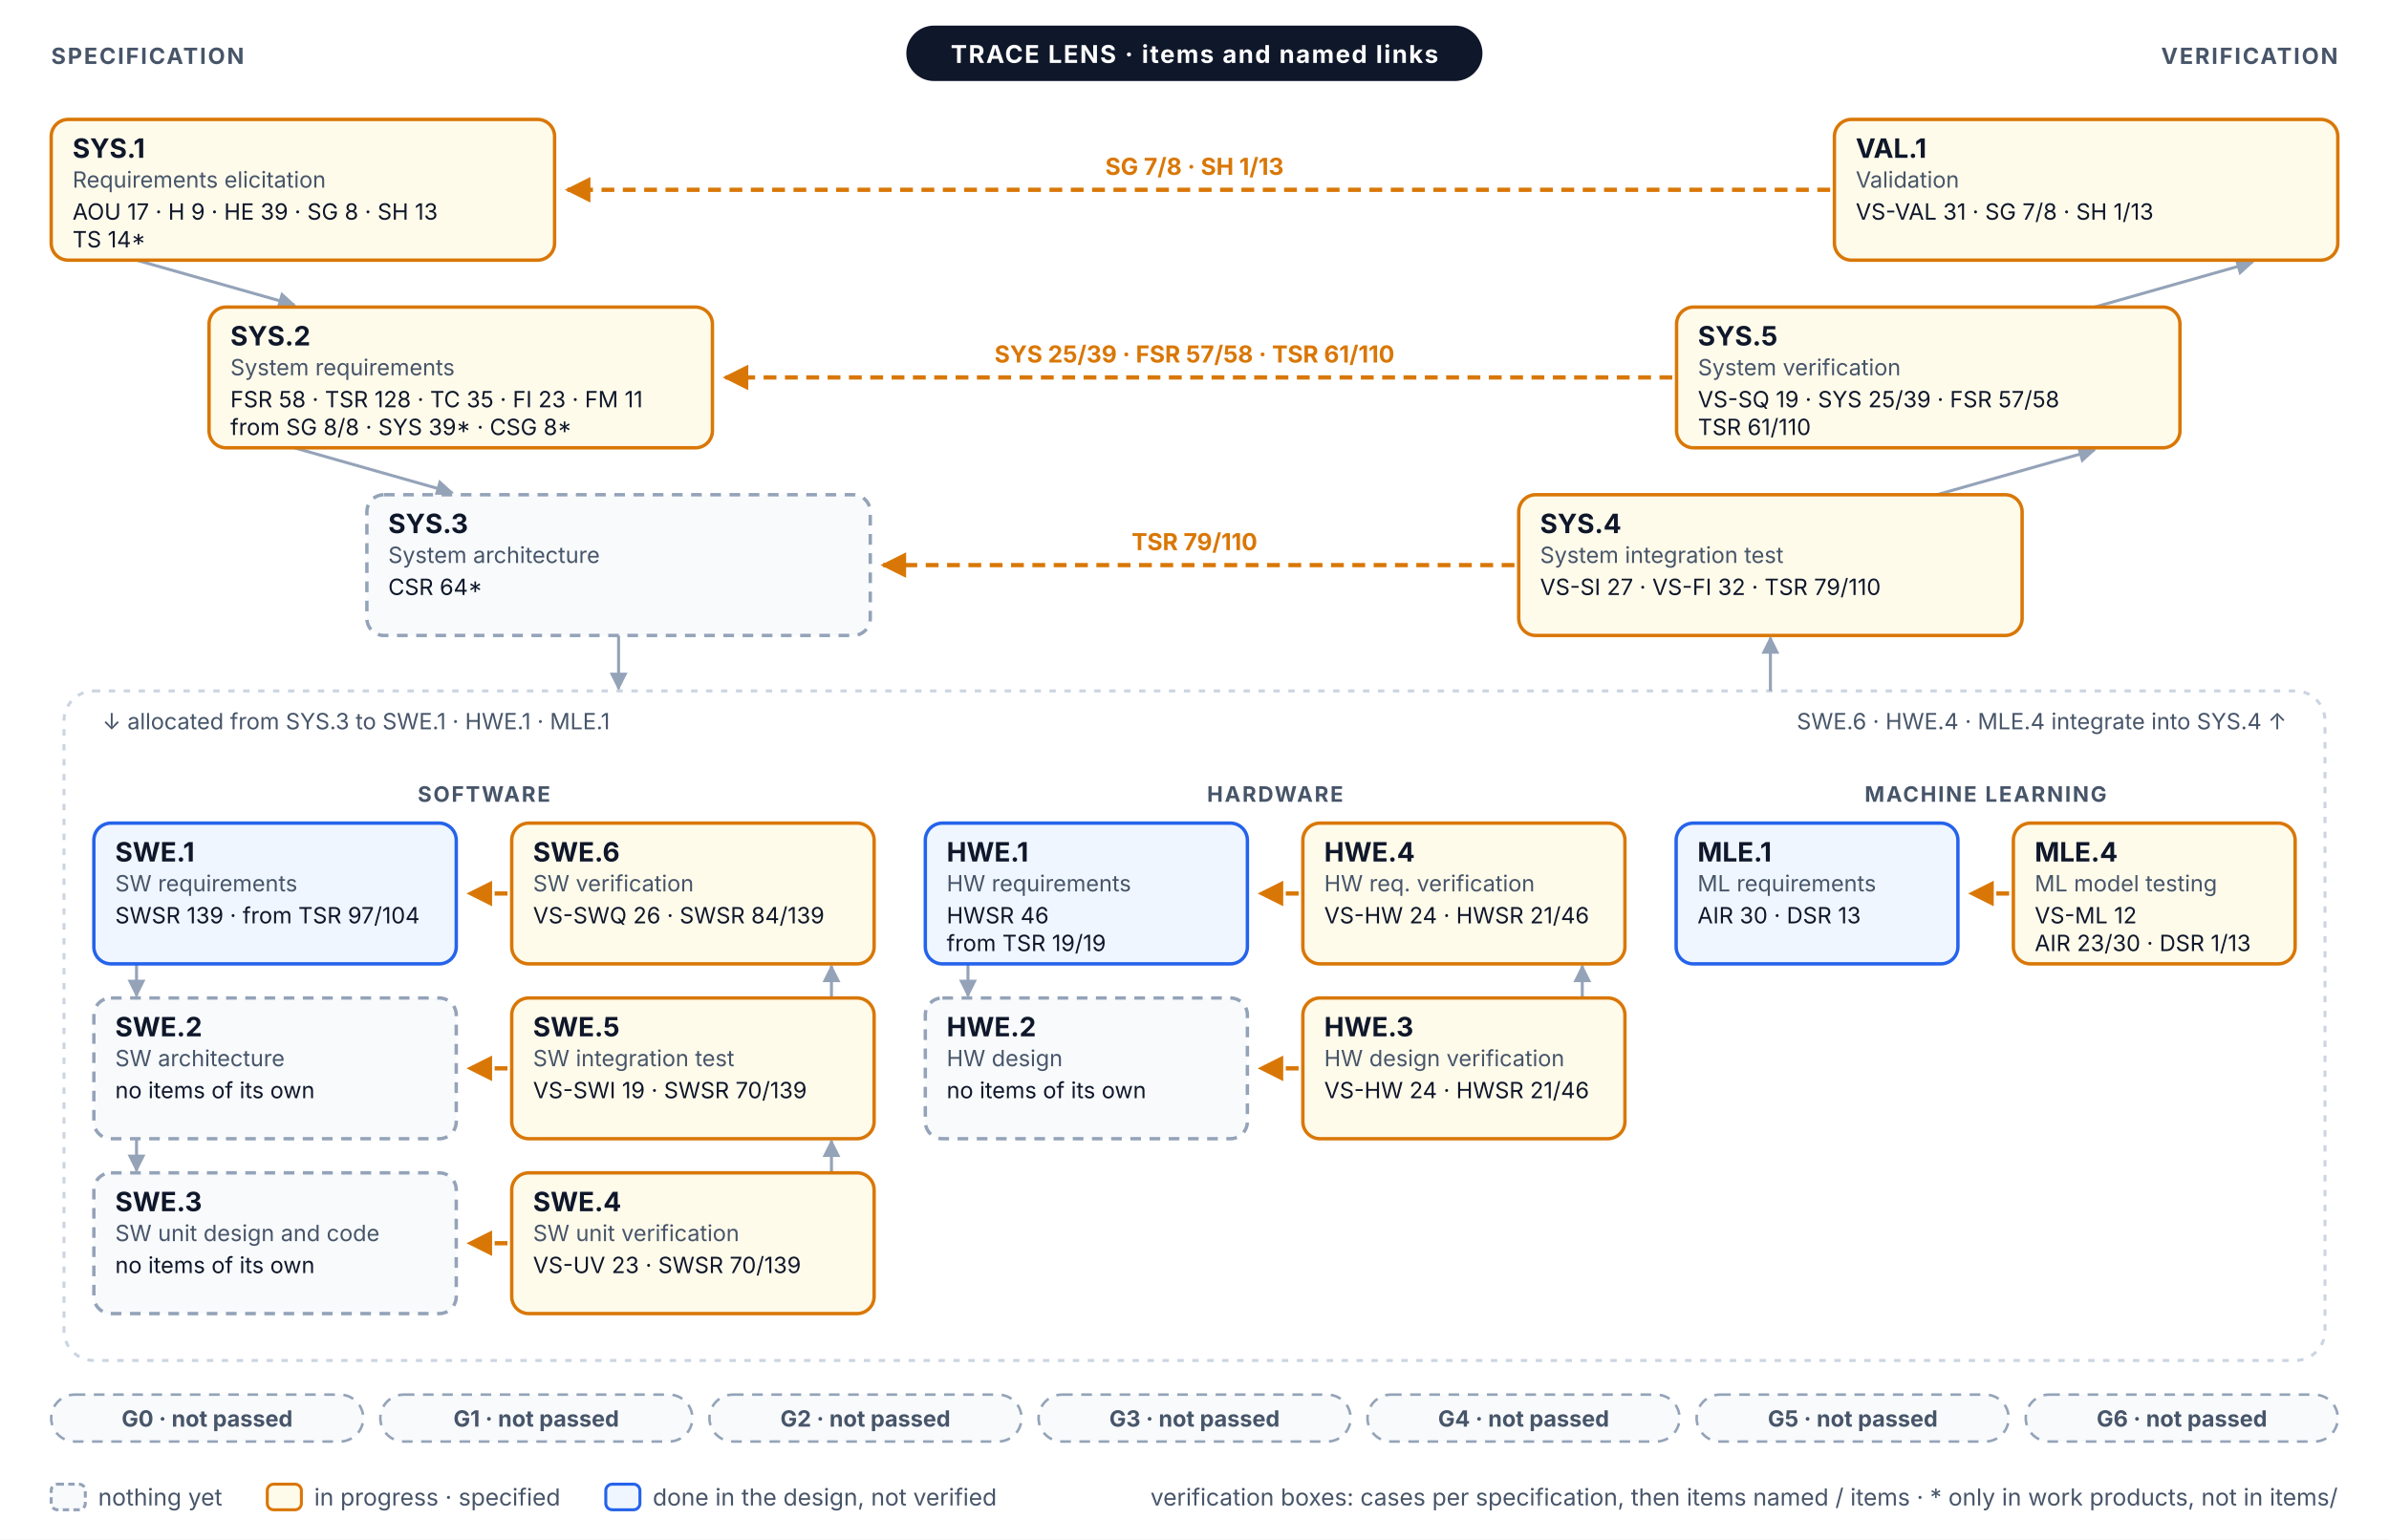
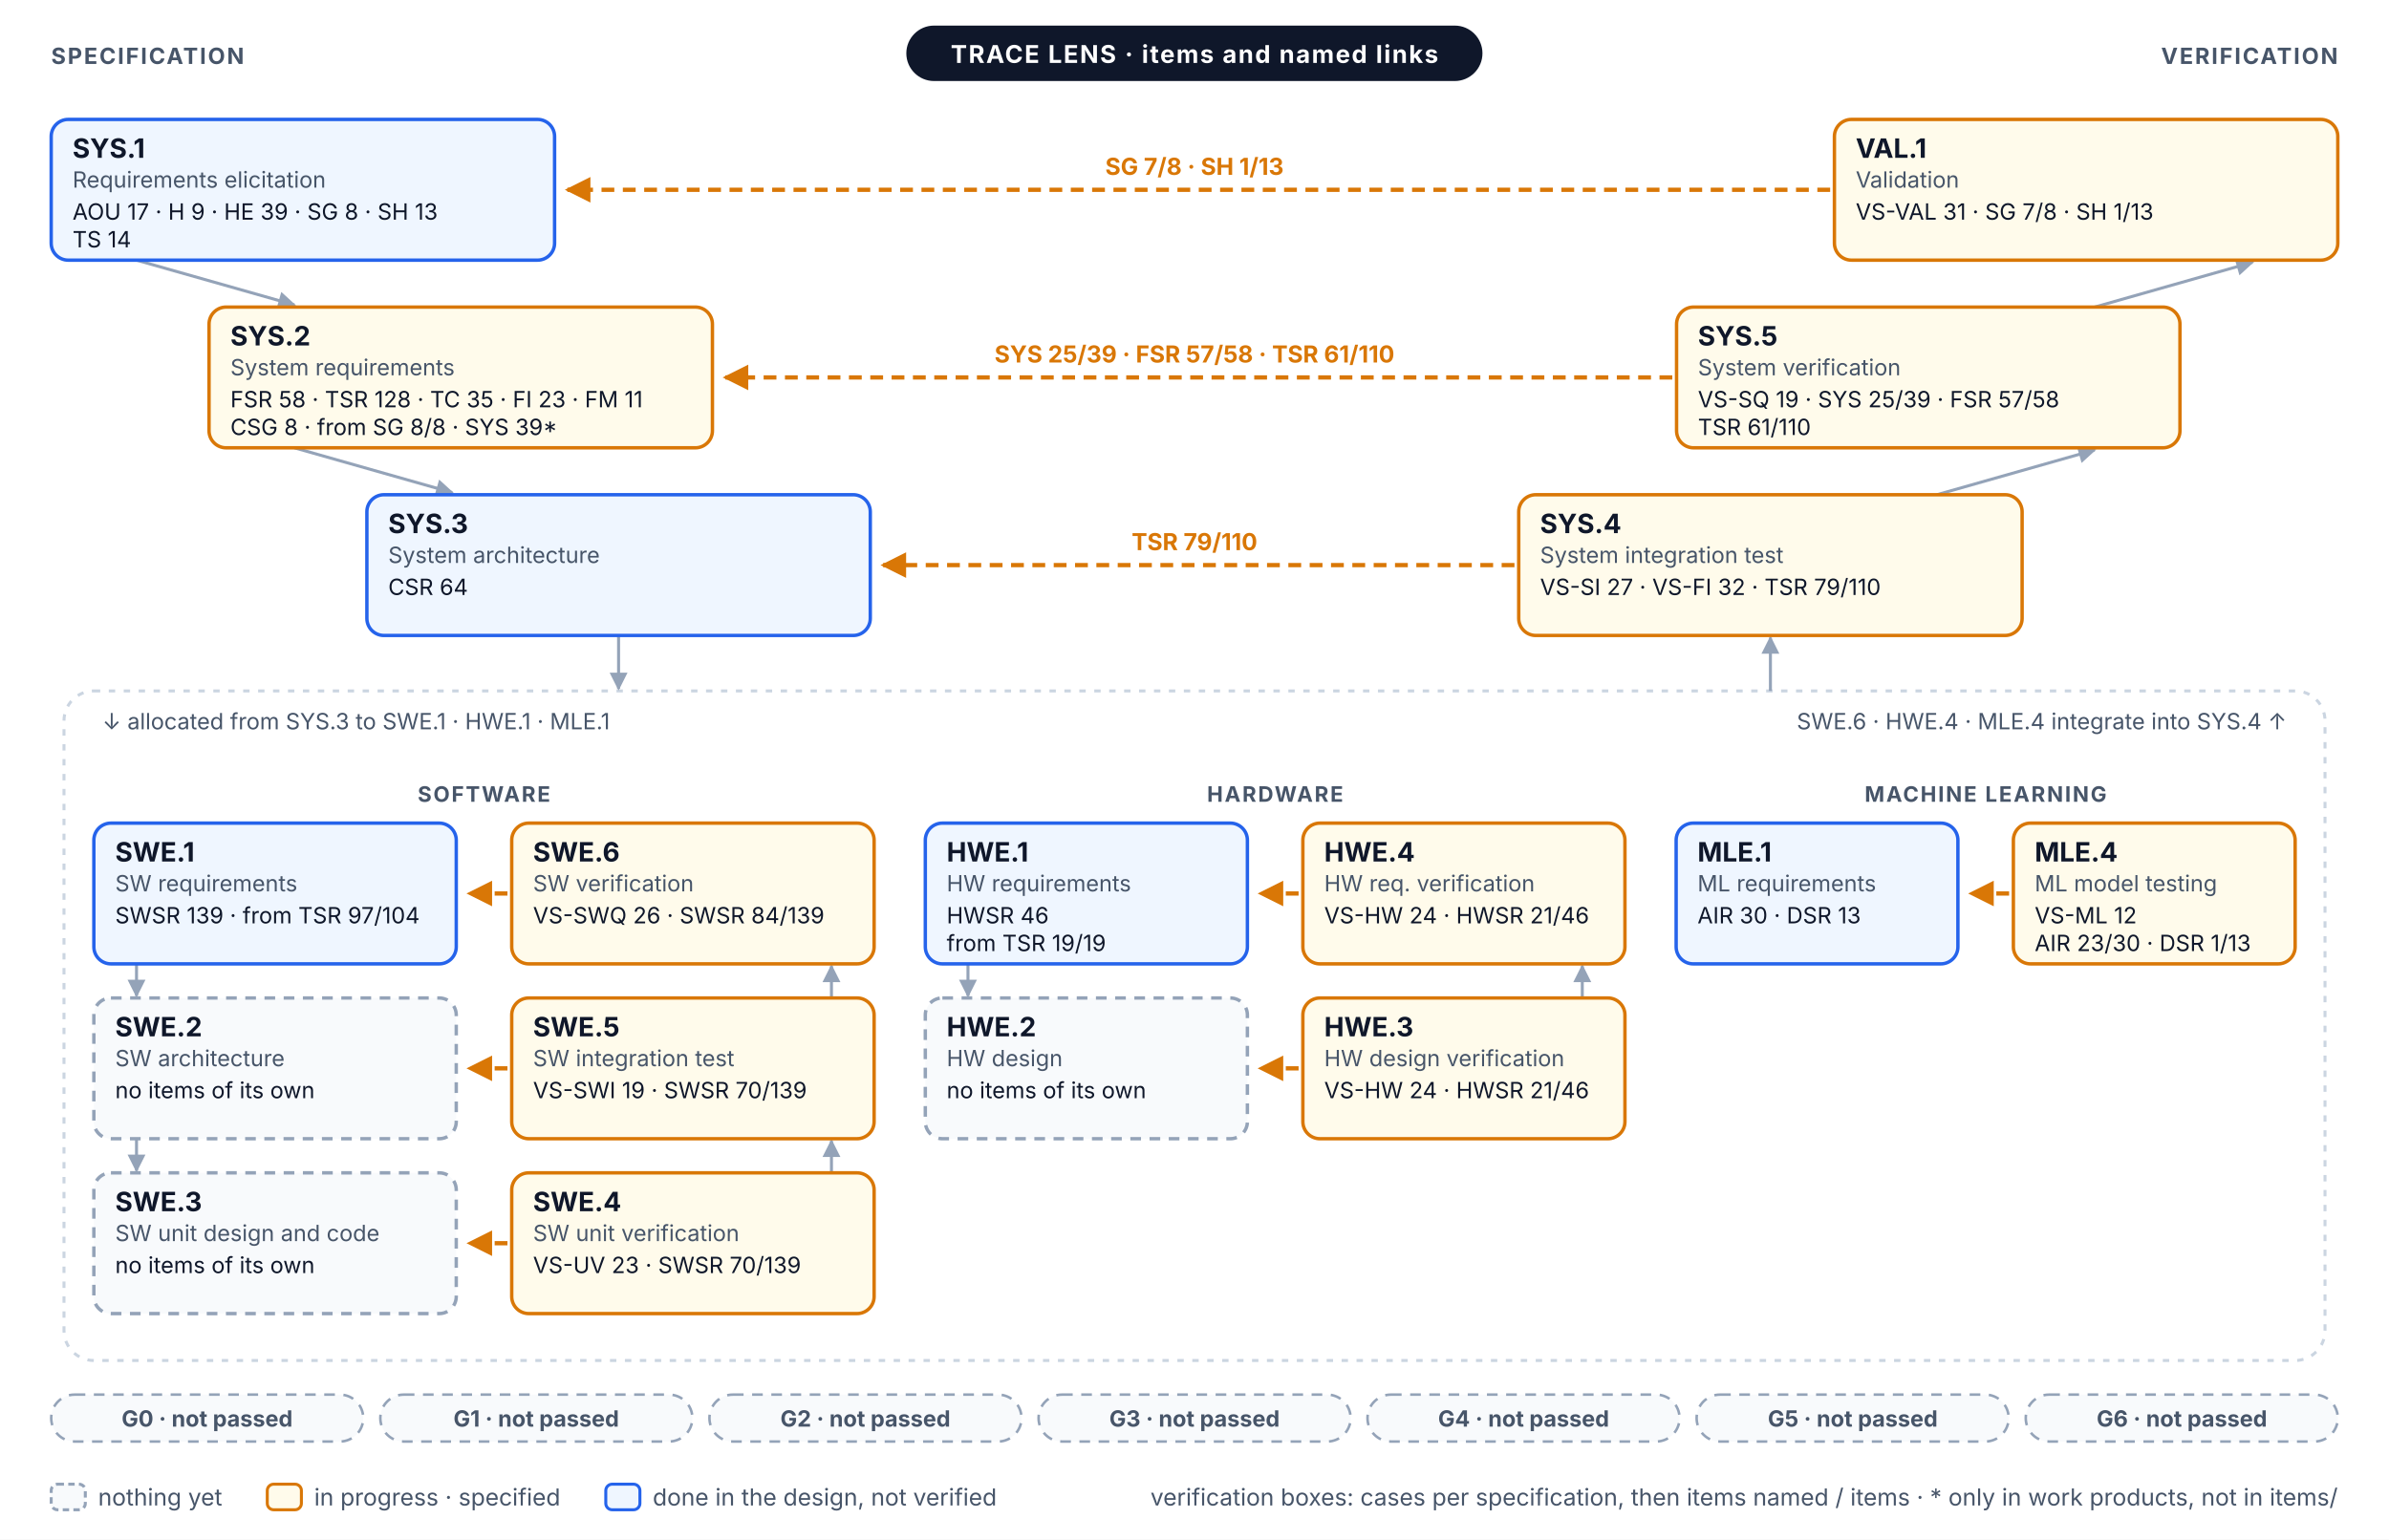
<svg xmlns="http://www.w3.org/2000/svg" width="1120" height="722" viewBox="0 0 1120 722" font-family="Inter, 'Segoe UI', Helvetica, Arial, sans-serif" role="img">
  <defs>
    <marker id="vm-a" viewBox="0 0 10 10" refX="9" refY="5" markerWidth="6" markerHeight="6" orient="auto-start-reverse">
      <path d="M0,0 L10,5 L0,10 z" fill="#94A3B8" />
    </marker>
    <marker id="vm-prog" viewBox="0 0 10 10" refX="9" refY="5" markerWidth="6" markerHeight="6" orient="auto-start-reverse">
      <path d="M0,0 L10,5 L0,10 z" fill="#D97706" />
    </marker>
  </defs>
  <rect x="0" y="0" width="1120" height="722" rx="0" fill="#FFFFFF" stroke="none" stroke-width="0" />
  <line x1="64" y1="122" x2="138" y2="143" stroke="#94A3B8" stroke-width="1.4" marker-end="url(#vm-a)" />
  <line x1="982" y1="144" x2="1056" y2="123" stroke="#94A3B8" stroke-width="1.4" marker-end="url(#vm-a)" />
  <line x1="138" y1="210" x2="212" y2="231" stroke="#94A3B8" stroke-width="1.4" marker-end="url(#vm-a)" />
  <line x1="908" y1="232" x2="982" y2="211" stroke="#94A3B8" stroke-width="1.4" marker-end="url(#vm-a)" />
  <rect x="30" y="324" width="1060" height="314" rx="14" fill="none" stroke="#CBD5E1" stroke-width="1.4" stroke-dasharray="3 4" />
  <line x1="290" y1="298" x2="290" y2="323" stroke="#94A3B8" stroke-width="1.4" marker-end="url(#vm-a)" />
  <line x1="830" y1="324" x2="830" y2="299" stroke="#94A3B8" stroke-width="1.4" marker-end="url(#vm-a)" />
  <text x="48" y="342" font-size="10.5" fill="#475569">↓ allocated from SYS.3 to SWE.1 · HWE.1 · MLE.1</text>
  <text x="1072" y="342" font-size="10.5" fill="#475569" text-anchor="end">SWE.6 · HWE.4 · MLE.4 integrate into SYS.4 ↑</text>
  <text x="226.9" y="376" font-size="10" fill="#475569" font-weight="700" text-anchor="middle" letter-spacing="0.08em">SOFTWARE</text>
  <line x1="64" y1="452" x2="64" y2="467" stroke="#94A3B8" stroke-width="1.4" marker-end="url(#vm-a)" />
  <line x1="389.8" y1="468" x2="389.8" y2="453" stroke="#94A3B8" stroke-width="1.4" marker-end="url(#vm-a)" />
  <line x1="64" y1="534" x2="64" y2="549" stroke="#94A3B8" stroke-width="1.4" marker-end="url(#vm-a)" />
  <line x1="389.8" y1="550" x2="389.8" y2="535" stroke="#94A3B8" stroke-width="1.4" marker-end="url(#vm-a)" />
  <text x="597.8" y="376" font-size="10" fill="#475569" font-weight="700" text-anchor="middle" letter-spacing="0.08em">HARDWARE</text>
  <line x1="453.8" y1="452" x2="453.8" y2="467" stroke="#94A3B8" stroke-width="1.4" marker-end="url(#vm-a)" />
  <line x1="741.8" y1="468" x2="741.8" y2="453" stroke="#94A3B8" stroke-width="1.4" marker-end="url(#vm-a)" />
  <text x="930.9" y="376" font-size="10" fill="#475569" font-weight="700" text-anchor="middle" letter-spacing="0.08em">MACHINE LEARNING</text>
  <line x1="858" y1="89" x2="266" y2="89" stroke="#D97706" stroke-width="2" stroke-dasharray="6 4" marker-end="url(#vm-prog)" />
  <text x="560" y="82" font-size="11" fill="#D97706" font-weight="700" text-anchor="middle">SG 7/8 · SH 1/13</text>
  <line x1="784" y1="177" x2="340" y2="177" stroke="#D97706" stroke-width="2" stroke-dasharray="6 4" marker-end="url(#vm-prog)" />
  <text x="560" y="170" font-size="11" fill="#D97706" font-weight="700" text-anchor="middle">SYS 25/39 · FSR 57/58 · TSR 61/110</text>
  <line x1="710" y1="265" x2="414" y2="265" stroke="#D97706" stroke-width="2" stroke-dasharray="6 4" marker-end="url(#vm-prog)" />
  <text x="560" y="258" font-size="11" fill="#D97706" font-weight="700" text-anchor="middle">TSR 79/110</text>
  <line x1="237.9" y1="419" x2="219.9" y2="419" stroke="#D97706" stroke-width="2" stroke-dasharray="6 4" marker-end="url(#vm-prog)" />
  <line x1="608.8" y1="419" x2="590.8" y2="419" stroke="#D97706" stroke-width="2" stroke-dasharray="6 4" marker-end="url(#vm-prog)" />
  <line x1="941.9" y1="419" x2="923.9" y2="419" stroke="#D97706" stroke-width="2" stroke-dasharray="6 4" marker-end="url(#vm-prog)" />
  <line x1="237.9" y1="501" x2="219.9" y2="501" stroke="#D97706" stroke-width="2" stroke-dasharray="6 4" marker-end="url(#vm-prog)" />
  <line x1="608.8" y1="501" x2="590.8" y2="501" stroke="#D97706" stroke-width="2" stroke-dasharray="6 4" marker-end="url(#vm-prog)" />
  <line x1="237.9" y1="583" x2="219.9" y2="583" stroke="#D97706" stroke-width="2" stroke-dasharray="6 4" marker-end="url(#vm-prog)" />
-   <rect x="24" y="56" width="236" height="66" rx="8" fill="#FFFBEB" stroke="#D97706" stroke-width="1.6" />
+   <rect x="24" y="56" width="236" height="66" rx="8" fill="#EFF6FF" stroke="#2563EB" stroke-width="1.6" />
  <text x="34" y="74" font-size="12.5" fill="#0F172A" font-weight="700">SYS.1</text>
  <text x="34" y="88" font-size="10.5" fill="#475569">Requirements elicitation</text>
  <text x="34" y="103" font-size="10.5" fill="#0F172A">AOU 17 · H 9 · HE 39 · SG 8 · SH 13</text>
-   <text x="34" y="116" font-size="10.5" fill="#0F172A">TS 14*</text>
+   <text x="34" y="116" font-size="10.5" fill="#0F172A">TS 14</text>
  <rect x="860" y="56" width="236" height="66" rx="8" fill="#FFFBEB" stroke="#D97706" stroke-width="1.6" />
  <text x="870" y="74" font-size="12.5" fill="#0F172A" font-weight="700">VAL.1</text>
  <text x="870" y="88" font-size="10.5" fill="#475569">Validation</text>
  <text x="870" y="103" font-size="10.5" fill="#0F172A">VS-VAL 31 · SG 7/8 · SH 1/13</text>
  <rect x="98" y="144" width="236" height="66" rx="8" fill="#FFFBEB" stroke="#D97706" stroke-width="1.6" />
  <text x="108" y="162" font-size="12.5" fill="#0F172A" font-weight="700">SYS.2</text>
  <text x="108" y="176" font-size="10.5" fill="#475569">System requirements</text>
  <text x="108" y="191" font-size="10.5" fill="#0F172A">FSR 58 · TSR 128 · TC 35 · FI 23 · FM 11</text>
-   <text x="108" y="204" font-size="10.5" fill="#0F172A">from SG 8/8 · SYS 39* · CSG 8*</text>
+   <text x="108" y="204" font-size="10.5" fill="#0F172A">CSG 8 · from SG 8/8 · SYS 39*</text>
  <rect x="786" y="144" width="236" height="66" rx="8" fill="#FFFBEB" stroke="#D97706" stroke-width="1.6" />
  <text x="796" y="162" font-size="12.5" fill="#0F172A" font-weight="700">SYS.5</text>
  <text x="796" y="176" font-size="10.5" fill="#475569">System verification</text>
  <text x="796" y="191" font-size="10.5" fill="#0F172A">VS-SQ 19 · SYS 25/39 · FSR 57/58</text>
  <text x="796" y="204" font-size="10.5" fill="#0F172A">TSR 61/110</text>
-   <rect x="172" y="232" width="236" height="66" rx="8" fill="#F8FAFC" stroke="#94A3B8" stroke-width="1.6" stroke-dasharray="5 4" />
+   <rect x="172" y="232" width="236" height="66" rx="8" fill="#EFF6FF" stroke="#2563EB" stroke-width="1.6" />
  <text x="182" y="250" font-size="12.5" fill="#0F172A" font-weight="700">SYS.3</text>
  <text x="182" y="264" font-size="10.5" fill="#475569">System architecture</text>
-   <text x="182" y="279" font-size="10.5" fill="#0F172A">CSR 64*</text>
+   <text x="182" y="279" font-size="10.5" fill="#0F172A">CSR 64</text>
  <rect x="712" y="232" width="236" height="66" rx="8" fill="#FFFBEB" stroke="#D97706" stroke-width="1.6" />
  <text x="722" y="250" font-size="12.5" fill="#0F172A" font-weight="700">SYS.4</text>
  <text x="722" y="264" font-size="10.5" fill="#475569">System integration test</text>
  <text x="722" y="279" font-size="10.5" fill="#0F172A">VS-SI 27 · VS-FI 32 · TSR 79/110</text>
  <rect x="44" y="386" width="169.9" height="66" rx="8" fill="#EFF6FF" stroke="#2563EB" stroke-width="1.6" />
  <text x="54" y="404" font-size="12.5" fill="#0F172A" font-weight="700">SWE.1</text>
  <text x="54" y="418" font-size="10.5" fill="#475569">SW requirements</text>
  <text x="54" y="433" font-size="10.5" fill="#0F172A">SWSR 139 · from TSR 97/104</text>
  <rect x="239.9" y="386" width="169.9" height="66" rx="8" fill="#FFFBEB" stroke="#D97706" stroke-width="1.6" />
  <text x="249.9" y="404" font-size="12.5" fill="#0F172A" font-weight="700">SWE.6</text>
  <text x="249.9" y="418" font-size="10.5" fill="#475569">SW verification</text>
  <text x="249.9" y="433" font-size="10.5" fill="#0F172A">VS-SWQ 26 · SWSR 84/139</text>
  <rect x="44" y="468" width="169.9" height="66" rx="8" fill="#F8FAFC" stroke="#94A3B8" stroke-width="1.6" stroke-dasharray="5 4" />
  <text x="54" y="486" font-size="12.5" fill="#0F172A" font-weight="700">SWE.2</text>
  <text x="54" y="500" font-size="10.5" fill="#475569">SW architecture</text>
  <text x="54" y="515" font-size="10.5" fill="#0F172A">no items of its own</text>
  <rect x="239.9" y="468" width="169.9" height="66" rx="8" fill="#FFFBEB" stroke="#D97706" stroke-width="1.6" />
  <text x="249.9" y="486" font-size="12.5" fill="#0F172A" font-weight="700">SWE.5</text>
  <text x="249.9" y="500" font-size="10.5" fill="#475569">SW integration test</text>
  <text x="249.9" y="515" font-size="10.5" fill="#0F172A">VS-SWI 19 · SWSR 70/139</text>
  <rect x="44" y="550" width="169.9" height="66" rx="8" fill="#F8FAFC" stroke="#94A3B8" stroke-width="1.6" stroke-dasharray="5 4" />
  <text x="54" y="568" font-size="12.5" fill="#0F172A" font-weight="700">SWE.3</text>
  <text x="54" y="582" font-size="10.5" fill="#475569">SW unit design and code</text>
  <text x="54" y="597" font-size="10.5" fill="#0F172A">no items of its own</text>
  <rect x="239.9" y="550" width="169.9" height="66" rx="8" fill="#FFFBEB" stroke="#D97706" stroke-width="1.6" />
  <text x="249.9" y="568" font-size="12.5" fill="#0F172A" font-weight="700">SWE.4</text>
  <text x="249.9" y="582" font-size="10.5" fill="#475569">SW unit verification</text>
  <text x="249.9" y="597" font-size="10.5" fill="#0F172A">VS-UV 23 · SWSR 70/139</text>
  <rect x="433.8" y="386" width="151" height="66" rx="8" fill="#EFF6FF" stroke="#2563EB" stroke-width="1.6" />
  <text x="443.8" y="404" font-size="12.5" fill="#0F172A" font-weight="700">HWE.1</text>
  <text x="443.8" y="418" font-size="10.5" fill="#475569">HW requirements</text>
  <text x="443.8" y="433" font-size="10.5" fill="#0F172A">HWSR 46</text>
  <text x="443.8" y="446" font-size="10.5" fill="#0F172A">from TSR 19/19</text>
  <rect x="610.8" y="386" width="151" height="66" rx="8" fill="#FFFBEB" stroke="#D97706" stroke-width="1.6" />
  <text x="620.8" y="404" font-size="12.5" fill="#0F172A" font-weight="700">HWE.4</text>
  <text x="620.8" y="418" font-size="10.5" fill="#475569">HW req. verification</text>
  <text x="620.8" y="433" font-size="10.5" fill="#0F172A">VS-HW 24 · HWSR 21/46</text>
  <rect x="433.8" y="468" width="151" height="66" rx="8" fill="#F8FAFC" stroke="#94A3B8" stroke-width="1.6" stroke-dasharray="5 4" />
  <text x="443.8" y="486" font-size="12.5" fill="#0F172A" font-weight="700">HWE.2</text>
  <text x="443.8" y="500" font-size="10.5" fill="#475569">HW design</text>
  <text x="443.8" y="515" font-size="10.5" fill="#0F172A">no items of its own</text>
  <rect x="610.8" y="468" width="151" height="66" rx="8" fill="#FFFBEB" stroke="#D97706" stroke-width="1.6" />
  <text x="620.8" y="486" font-size="12.5" fill="#0F172A" font-weight="700">HWE.3</text>
  <text x="620.8" y="500" font-size="10.5" fill="#475569">HW design verification</text>
  <text x="620.8" y="515" font-size="10.5" fill="#0F172A">VS-HW 24 · HWSR 21/46</text>
  <rect x="785.8" y="386" width="132.1" height="66" rx="8" fill="#EFF6FF" stroke="#2563EB" stroke-width="1.6" />
  <text x="795.8" y="404" font-size="12.5" fill="#0F172A" font-weight="700">MLE.1</text>
  <text x="795.8" y="418" font-size="10.5" fill="#475569">ML requirements</text>
  <text x="795.8" y="433" font-size="10.5" fill="#0F172A">AIR 30 · DSR 13</text>
  <rect x="943.9" y="386" width="132.1" height="66" rx="8" fill="#FFFBEB" stroke="#D97706" stroke-width="1.6" />
  <text x="953.9" y="404" font-size="12.5" fill="#0F172A" font-weight="700">MLE.4</text>
  <text x="953.9" y="418" font-size="10.5" fill="#475569">ML model testing</text>
  <text x="953.9" y="433" font-size="10.5" fill="#0F172A">VS-ML 12</text>
  <text x="953.9" y="446" font-size="10.5" fill="#0F172A">AIR 23/30 · DSR 1/13</text>
  <rect x="424.9" y="12" width="270.1" height="26" rx="13" fill="#0F172A" stroke="none" stroke-width="0" />
  <text x="560" y="29.5" font-size="11.5" fill="#FFFFFF" font-weight="700" text-anchor="middle" letter-spacing="0.06em">TRACE LENS · items and named links</text>
  <text x="24" y="30" font-size="10.5" fill="#475569" font-weight="700" letter-spacing="0.08em">SPECIFICATION</text>
  <text x="1096" y="30" font-size="10.5" fill="#475569" font-weight="700" text-anchor="end" letter-spacing="0.08em">VERIFICATION</text>
  <rect x="24" y="654" width="146.3" height="22" rx="11" fill="#F8FAFC" stroke="#94A3B8" stroke-width="1.2" stroke-dasharray="5 4" />
  <text x="97.1" y="669" font-size="10.5" fill="#475569" font-weight="700" text-anchor="middle">G0 · not passed</text>
  <rect x="178.3" y="654" width="146.3" height="22" rx="11" fill="#F8FAFC" stroke="#94A3B8" stroke-width="1.2" stroke-dasharray="5 4" />
  <text x="251.4" y="669" font-size="10.5" fill="#475569" font-weight="700" text-anchor="middle">G1 · not passed</text>
  <rect x="332.6" y="654" width="146.3" height="22" rx="11" fill="#F8FAFC" stroke="#94A3B8" stroke-width="1.2" stroke-dasharray="5 4" />
  <text x="405.7" y="669" font-size="10.5" fill="#475569" font-weight="700" text-anchor="middle">G2 · not passed</text>
  <rect x="486.9" y="654" width="146.3" height="22" rx="11" fill="#F8FAFC" stroke="#94A3B8" stroke-width="1.2" stroke-dasharray="5 4" />
  <text x="560" y="669" font-size="10.5" fill="#475569" font-weight="700" text-anchor="middle">G3 · not passed</text>
  <rect x="641.1" y="654" width="146.3" height="22" rx="11" fill="#F8FAFC" stroke="#94A3B8" stroke-width="1.2" stroke-dasharray="5 4" />
  <text x="714.3" y="669" font-size="10.5" fill="#475569" font-weight="700" text-anchor="middle">G4 · not passed</text>
  <rect x="795.4" y="654" width="146.3" height="22" rx="11" fill="#F8FAFC" stroke="#94A3B8" stroke-width="1.2" stroke-dasharray="5 4" />
  <text x="868.6" y="669" font-size="10.5" fill="#475569" font-weight="700" text-anchor="middle">G5 · not passed</text>
  <rect x="949.7" y="654" width="146.3" height="22" rx="11" fill="#F8FAFC" stroke="#94A3B8" stroke-width="1.2" stroke-dasharray="5 4" />
  <text x="1022.9" y="669" font-size="10.5" fill="#475569" font-weight="700" text-anchor="middle">G6 · not passed</text>
  <rect x="24" y="696" width="16" height="12" rx="3" fill="#F8FAFC" stroke="#94A3B8" stroke-width="1.4" stroke-dasharray="3 2" />
  <text x="46" y="706" font-size="11" fill="#475569">nothing yet</text>
  <rect x="125.3" y="696" width="16" height="12" rx="3" fill="#FFFBEB" stroke="#D97706" stroke-width="1.4" />
  <text x="147.3" y="706" font-size="11" fill="#475569">in progress · specified</text>
  <rect x="284" y="696" width="16" height="12" rx="3" fill="#EFF6FF" stroke="#2563EB" stroke-width="1.4" />
  <text x="306" y="706" font-size="11" fill="#475569">done in the design, not verified</text>
  <text x="1096" y="706" font-size="11" fill="#475569" text-anchor="end">verification boxes: cases per specification, then items named / items · * only in work products, not in items/</text>
</svg>
